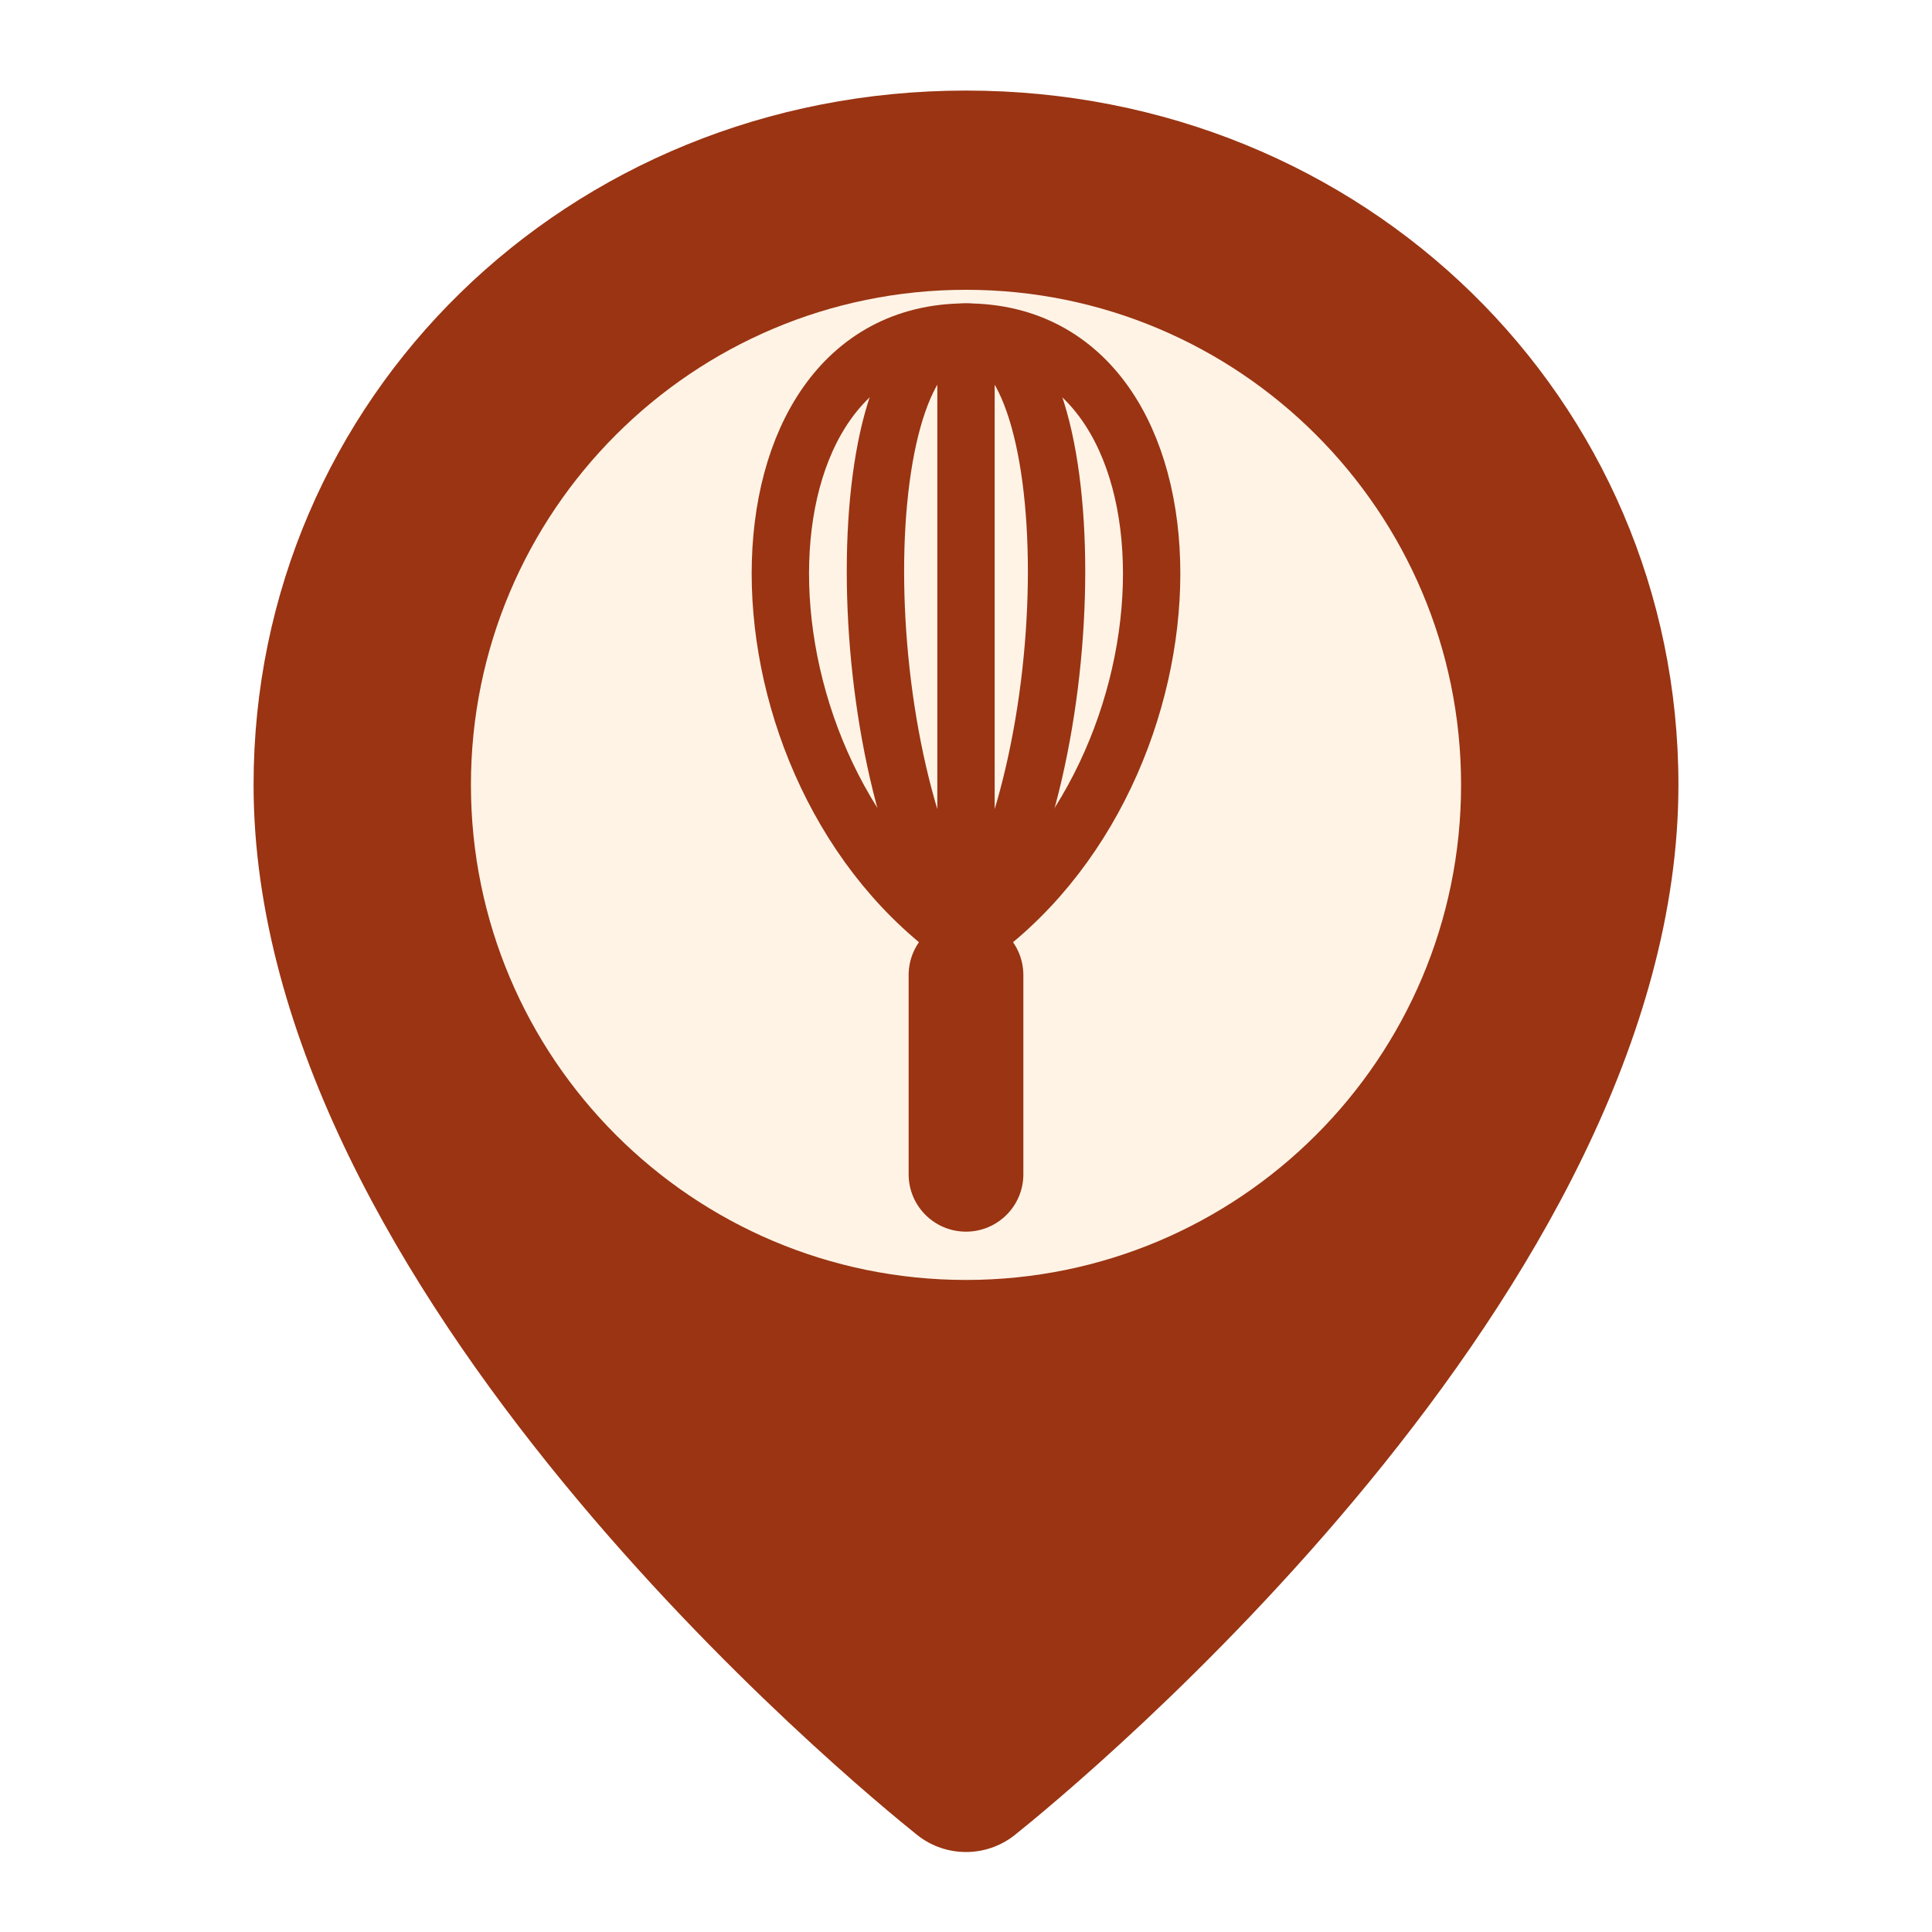
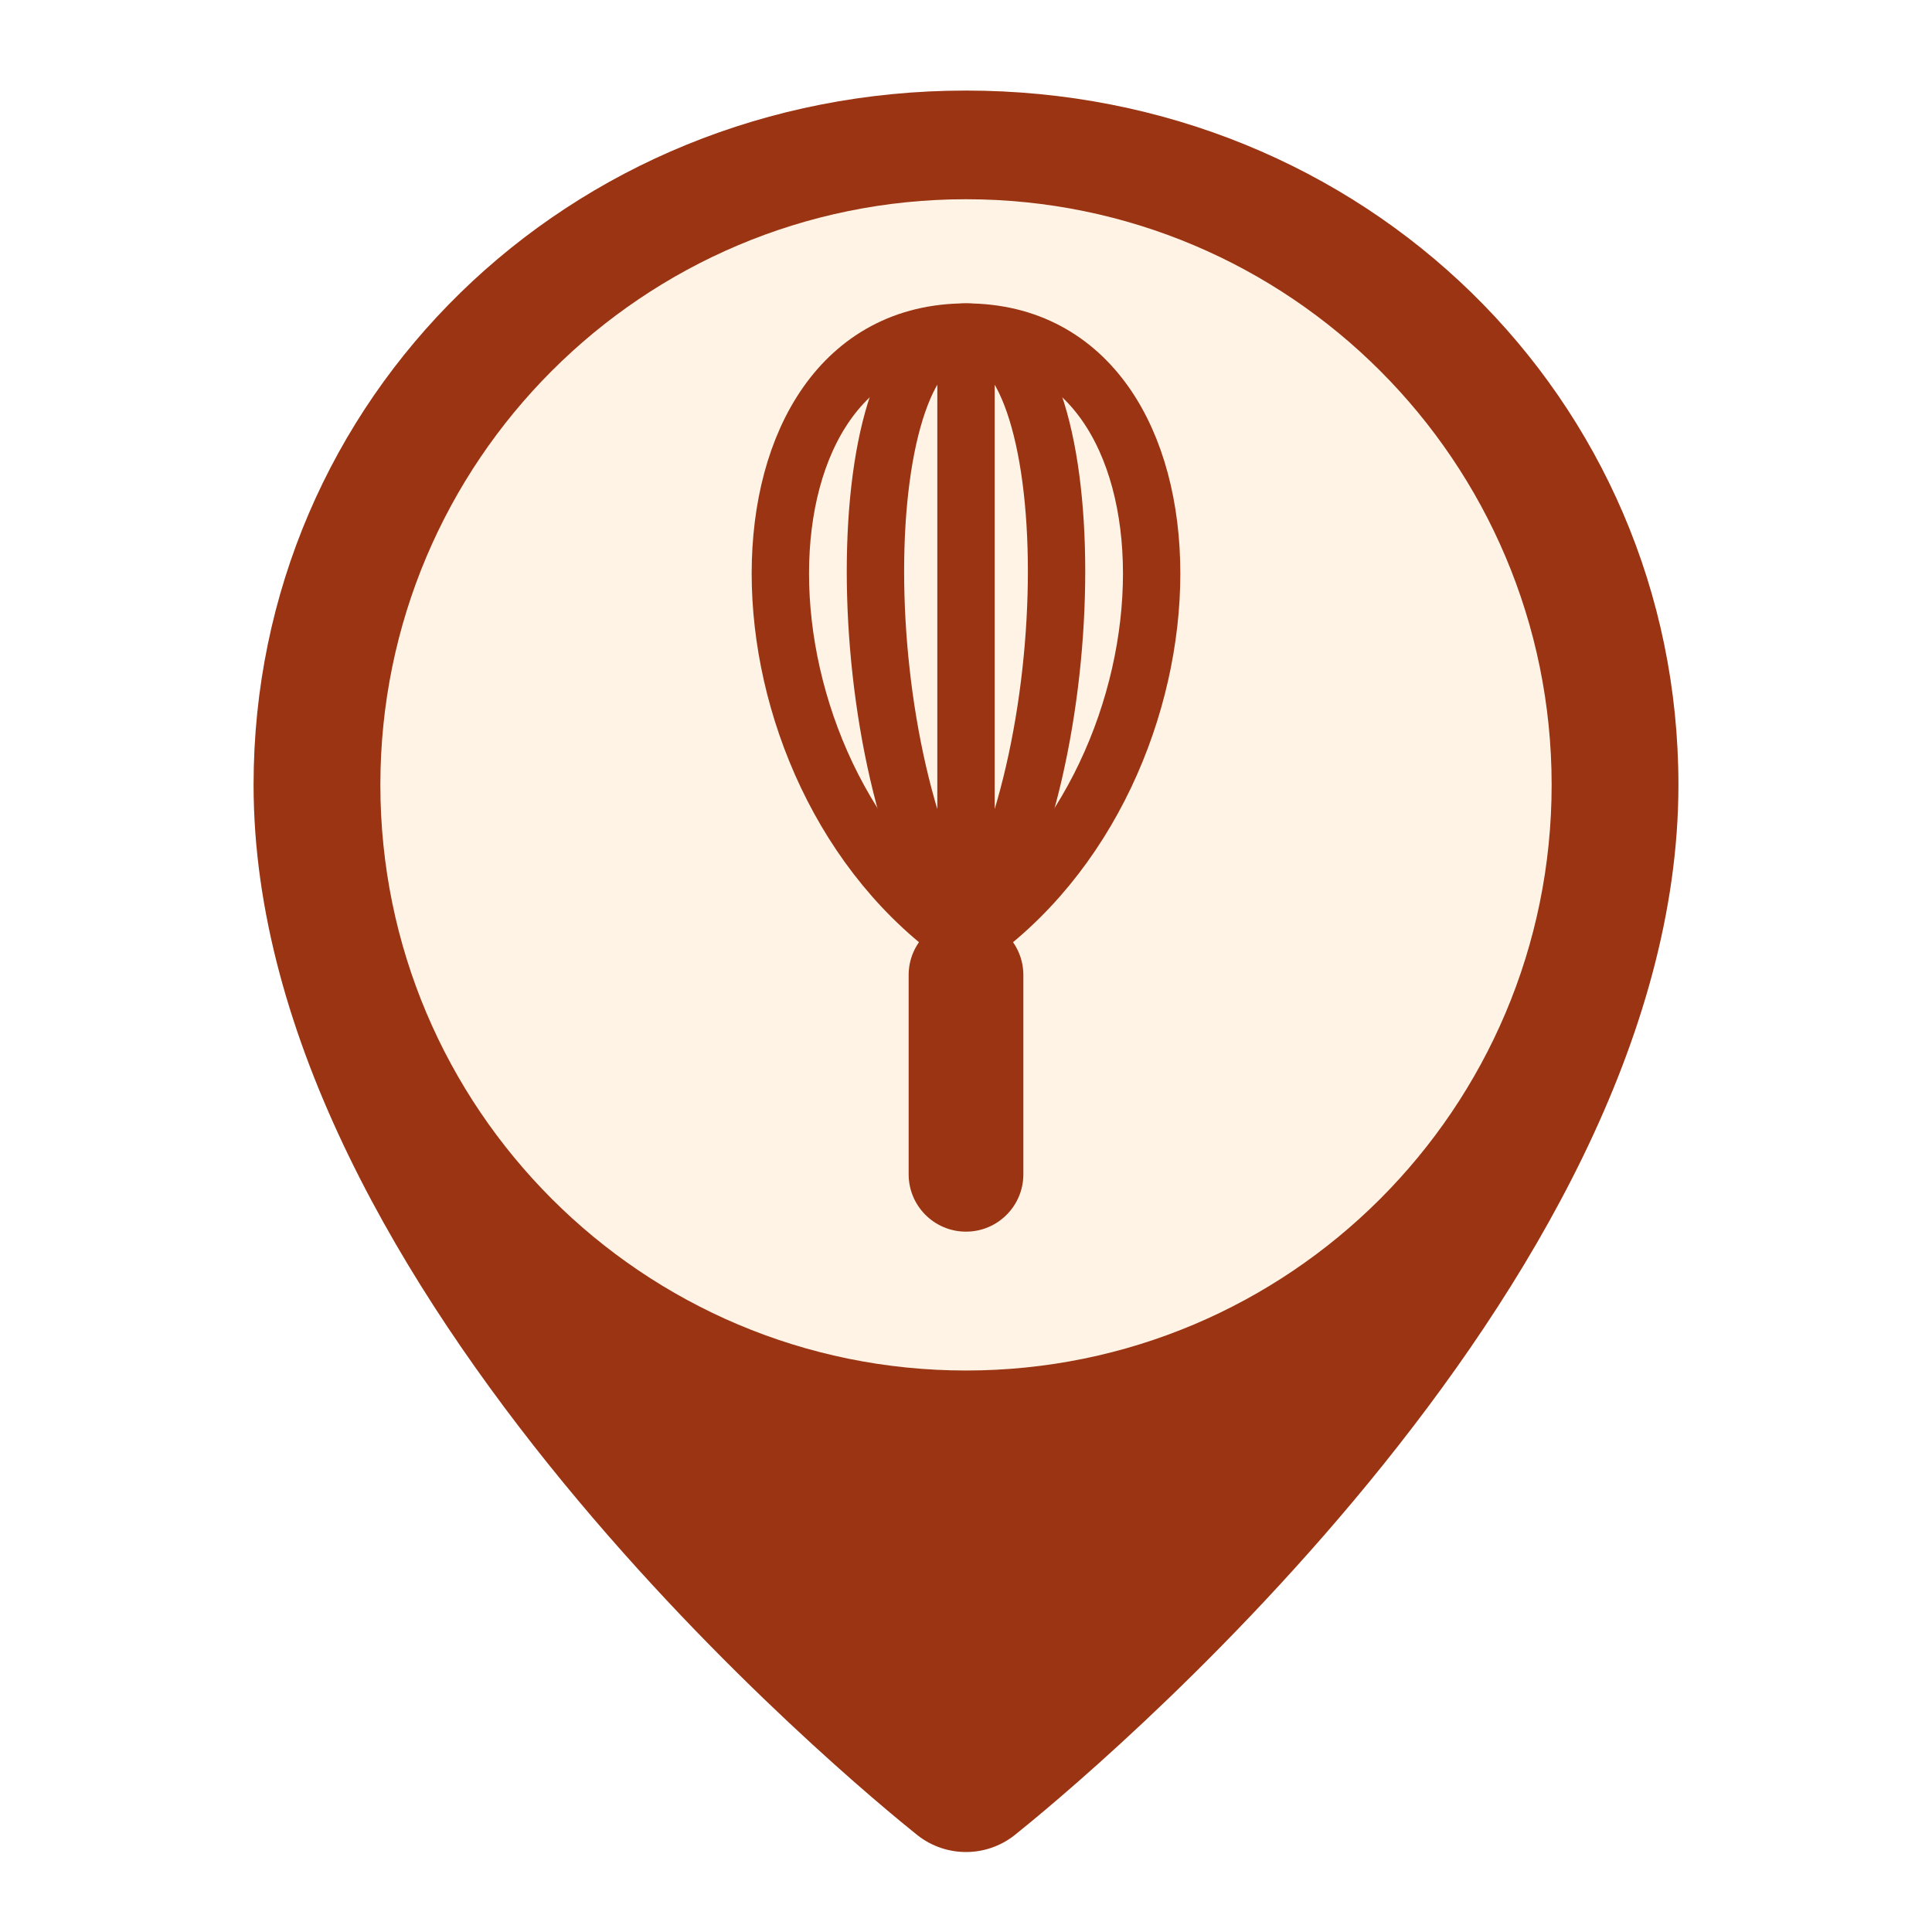
<svg xmlns="http://www.w3.org/2000/svg" viewBox="0 0 32 32">
  <symbol id="pin" viewBox="0 0 32 32">
    <path d="M16 1.5C9.4 1.5 4.2 6.6 4.2 13c0 8.4 10 16.6 11 17.4a1.3 1.3 0 0 0 1.6 0c1-.8 11-9 11-17.4C27.8 6.6 22.6 1.5 16 1.5z" fill="#9A3412" />
-     <circle cx="16" cy="13" r="8.2" fill="#FFF3E6" />
+     <circle cx="16" cy="13" r="9.7" fill="#FFF3E6" />
    <g fill="none" stroke="#9A3412" stroke-width="0.95" stroke-linecap="round" stroke-linejoin="round">
      <path d="M16 15.6C11.9 12.8 11.9 5.5 16 5.5s4.1 7.3 0 10.1z" />
      <path d="M16 15.6c-2-2.9-2-10.1 0-10.1s2 7.2 0 10.1zM16 5.5v10.1" />
    </g>
    <rect x="15.05" y="15.2" width="1.9" height="5.2" rx="0.95" fill="#9A3412" />
  </symbol>
  <use href="#pin" />
</svg>
